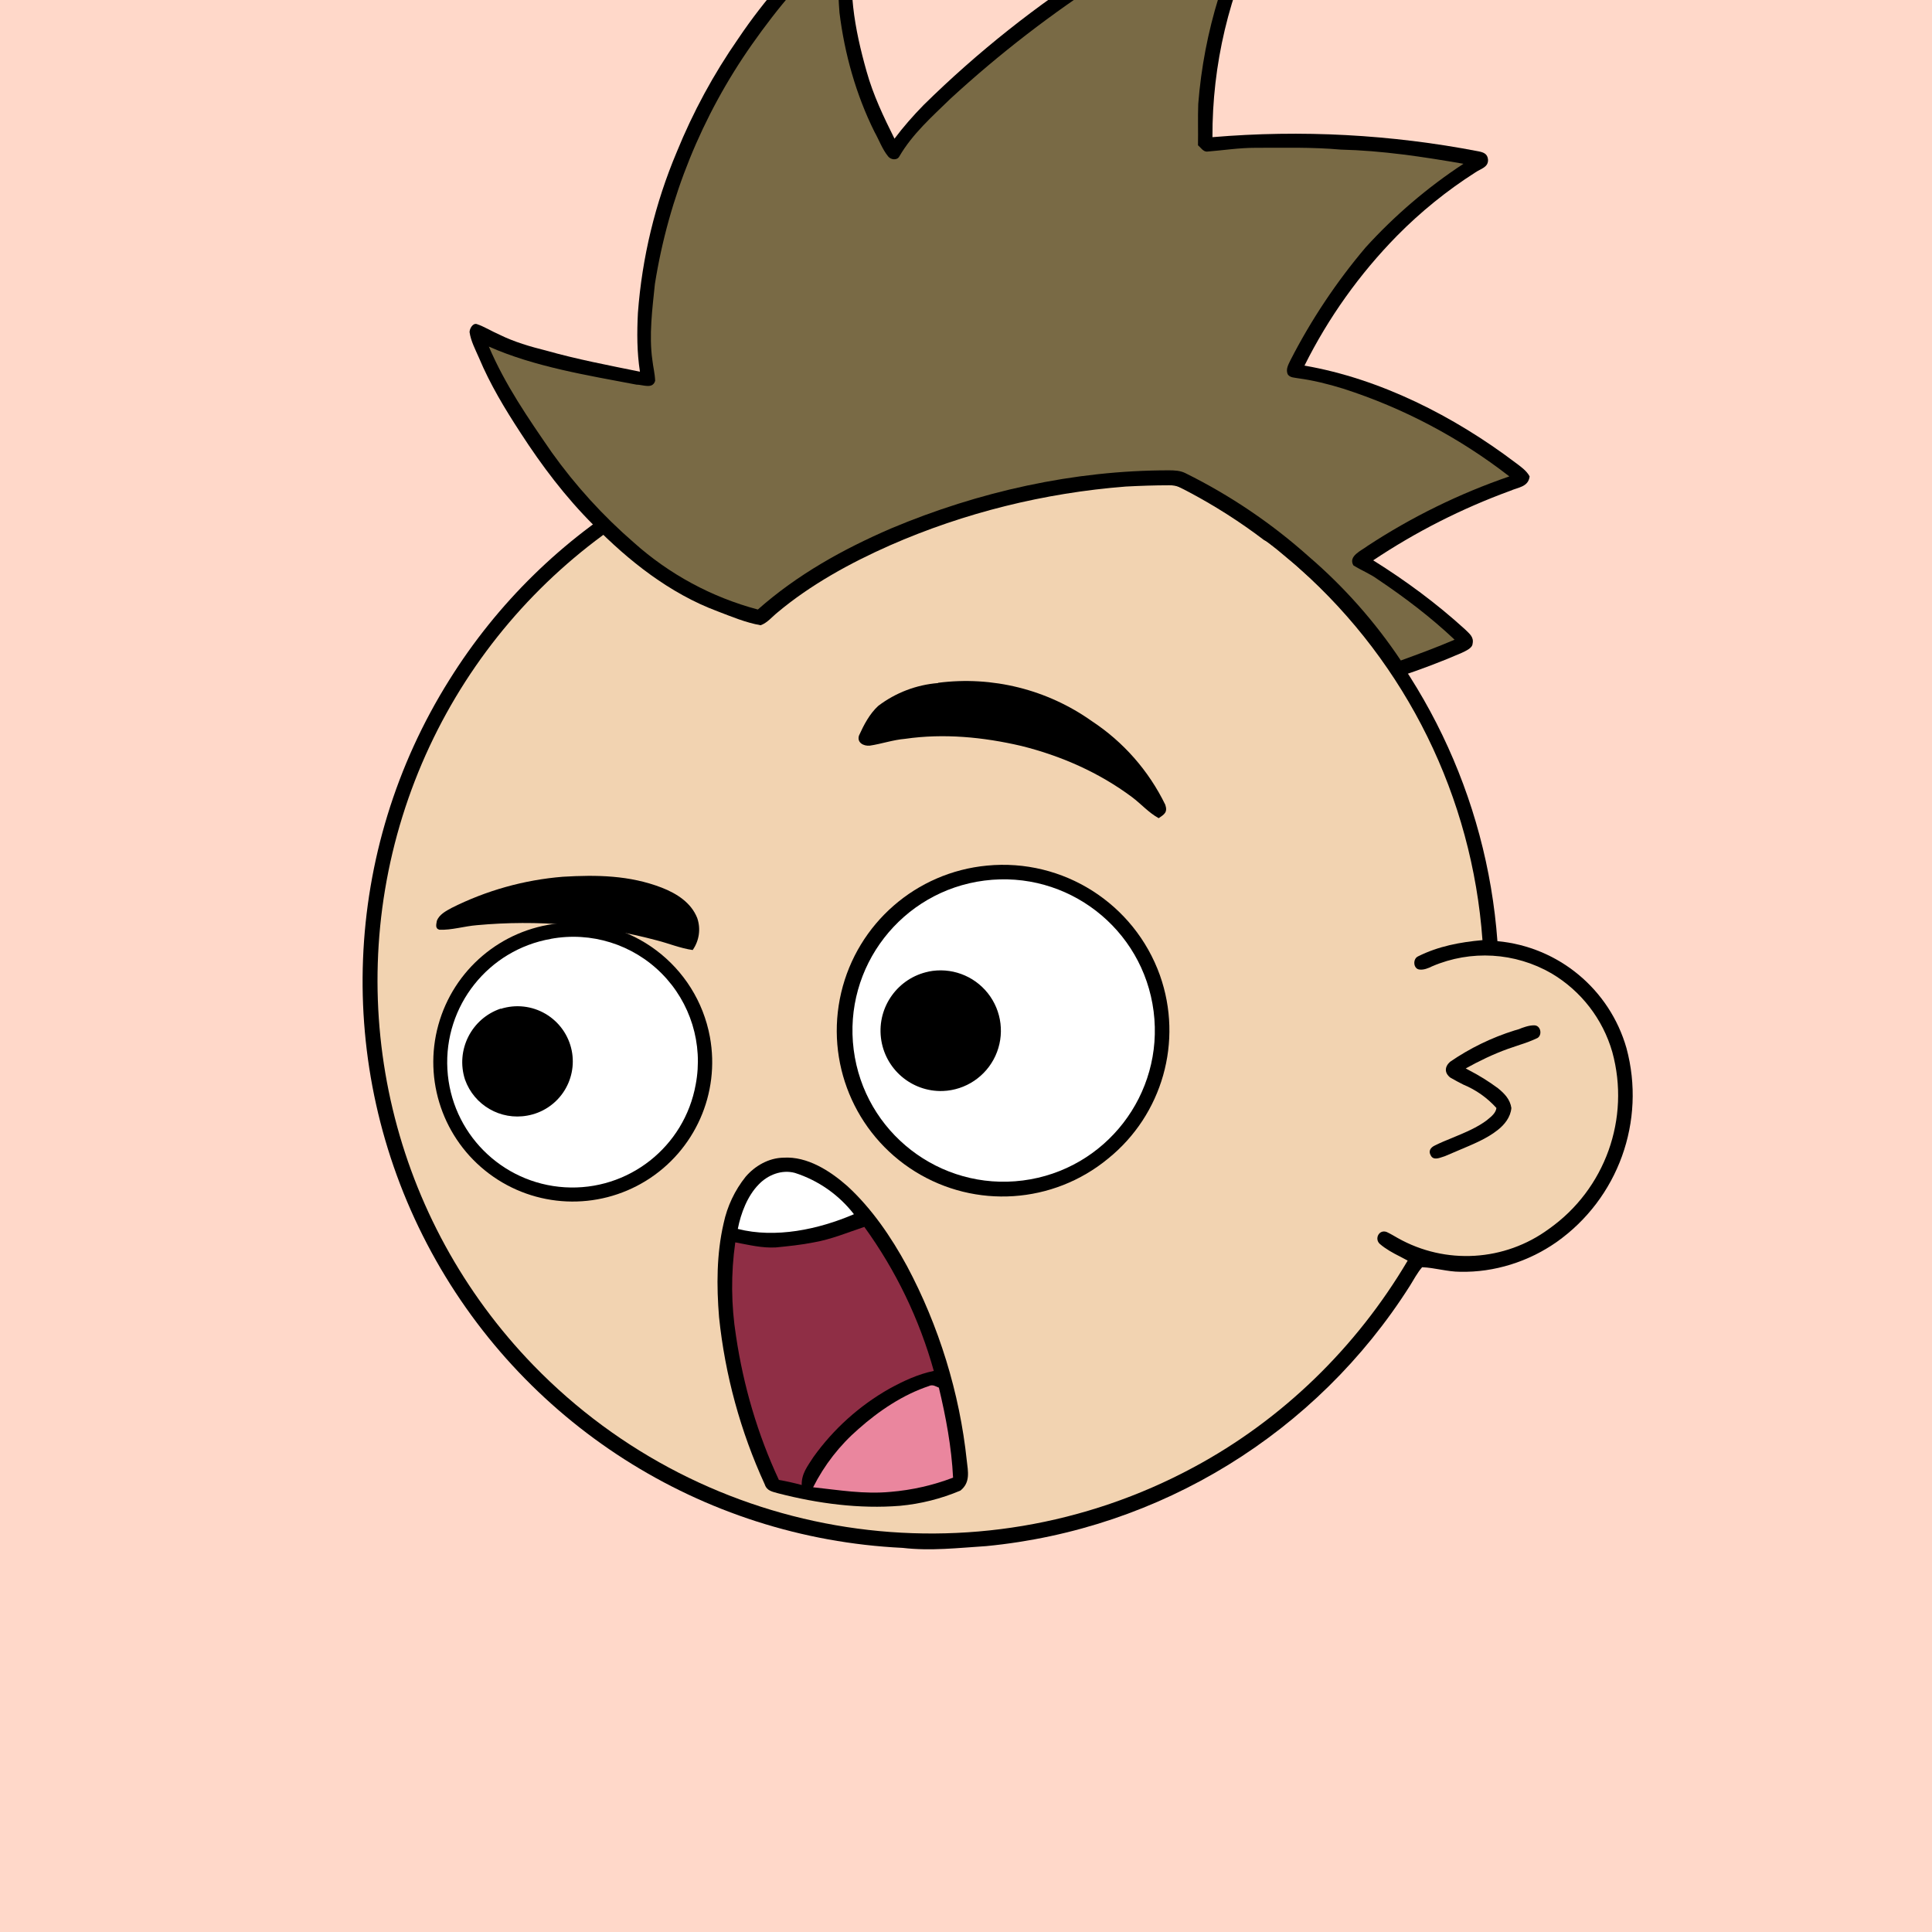
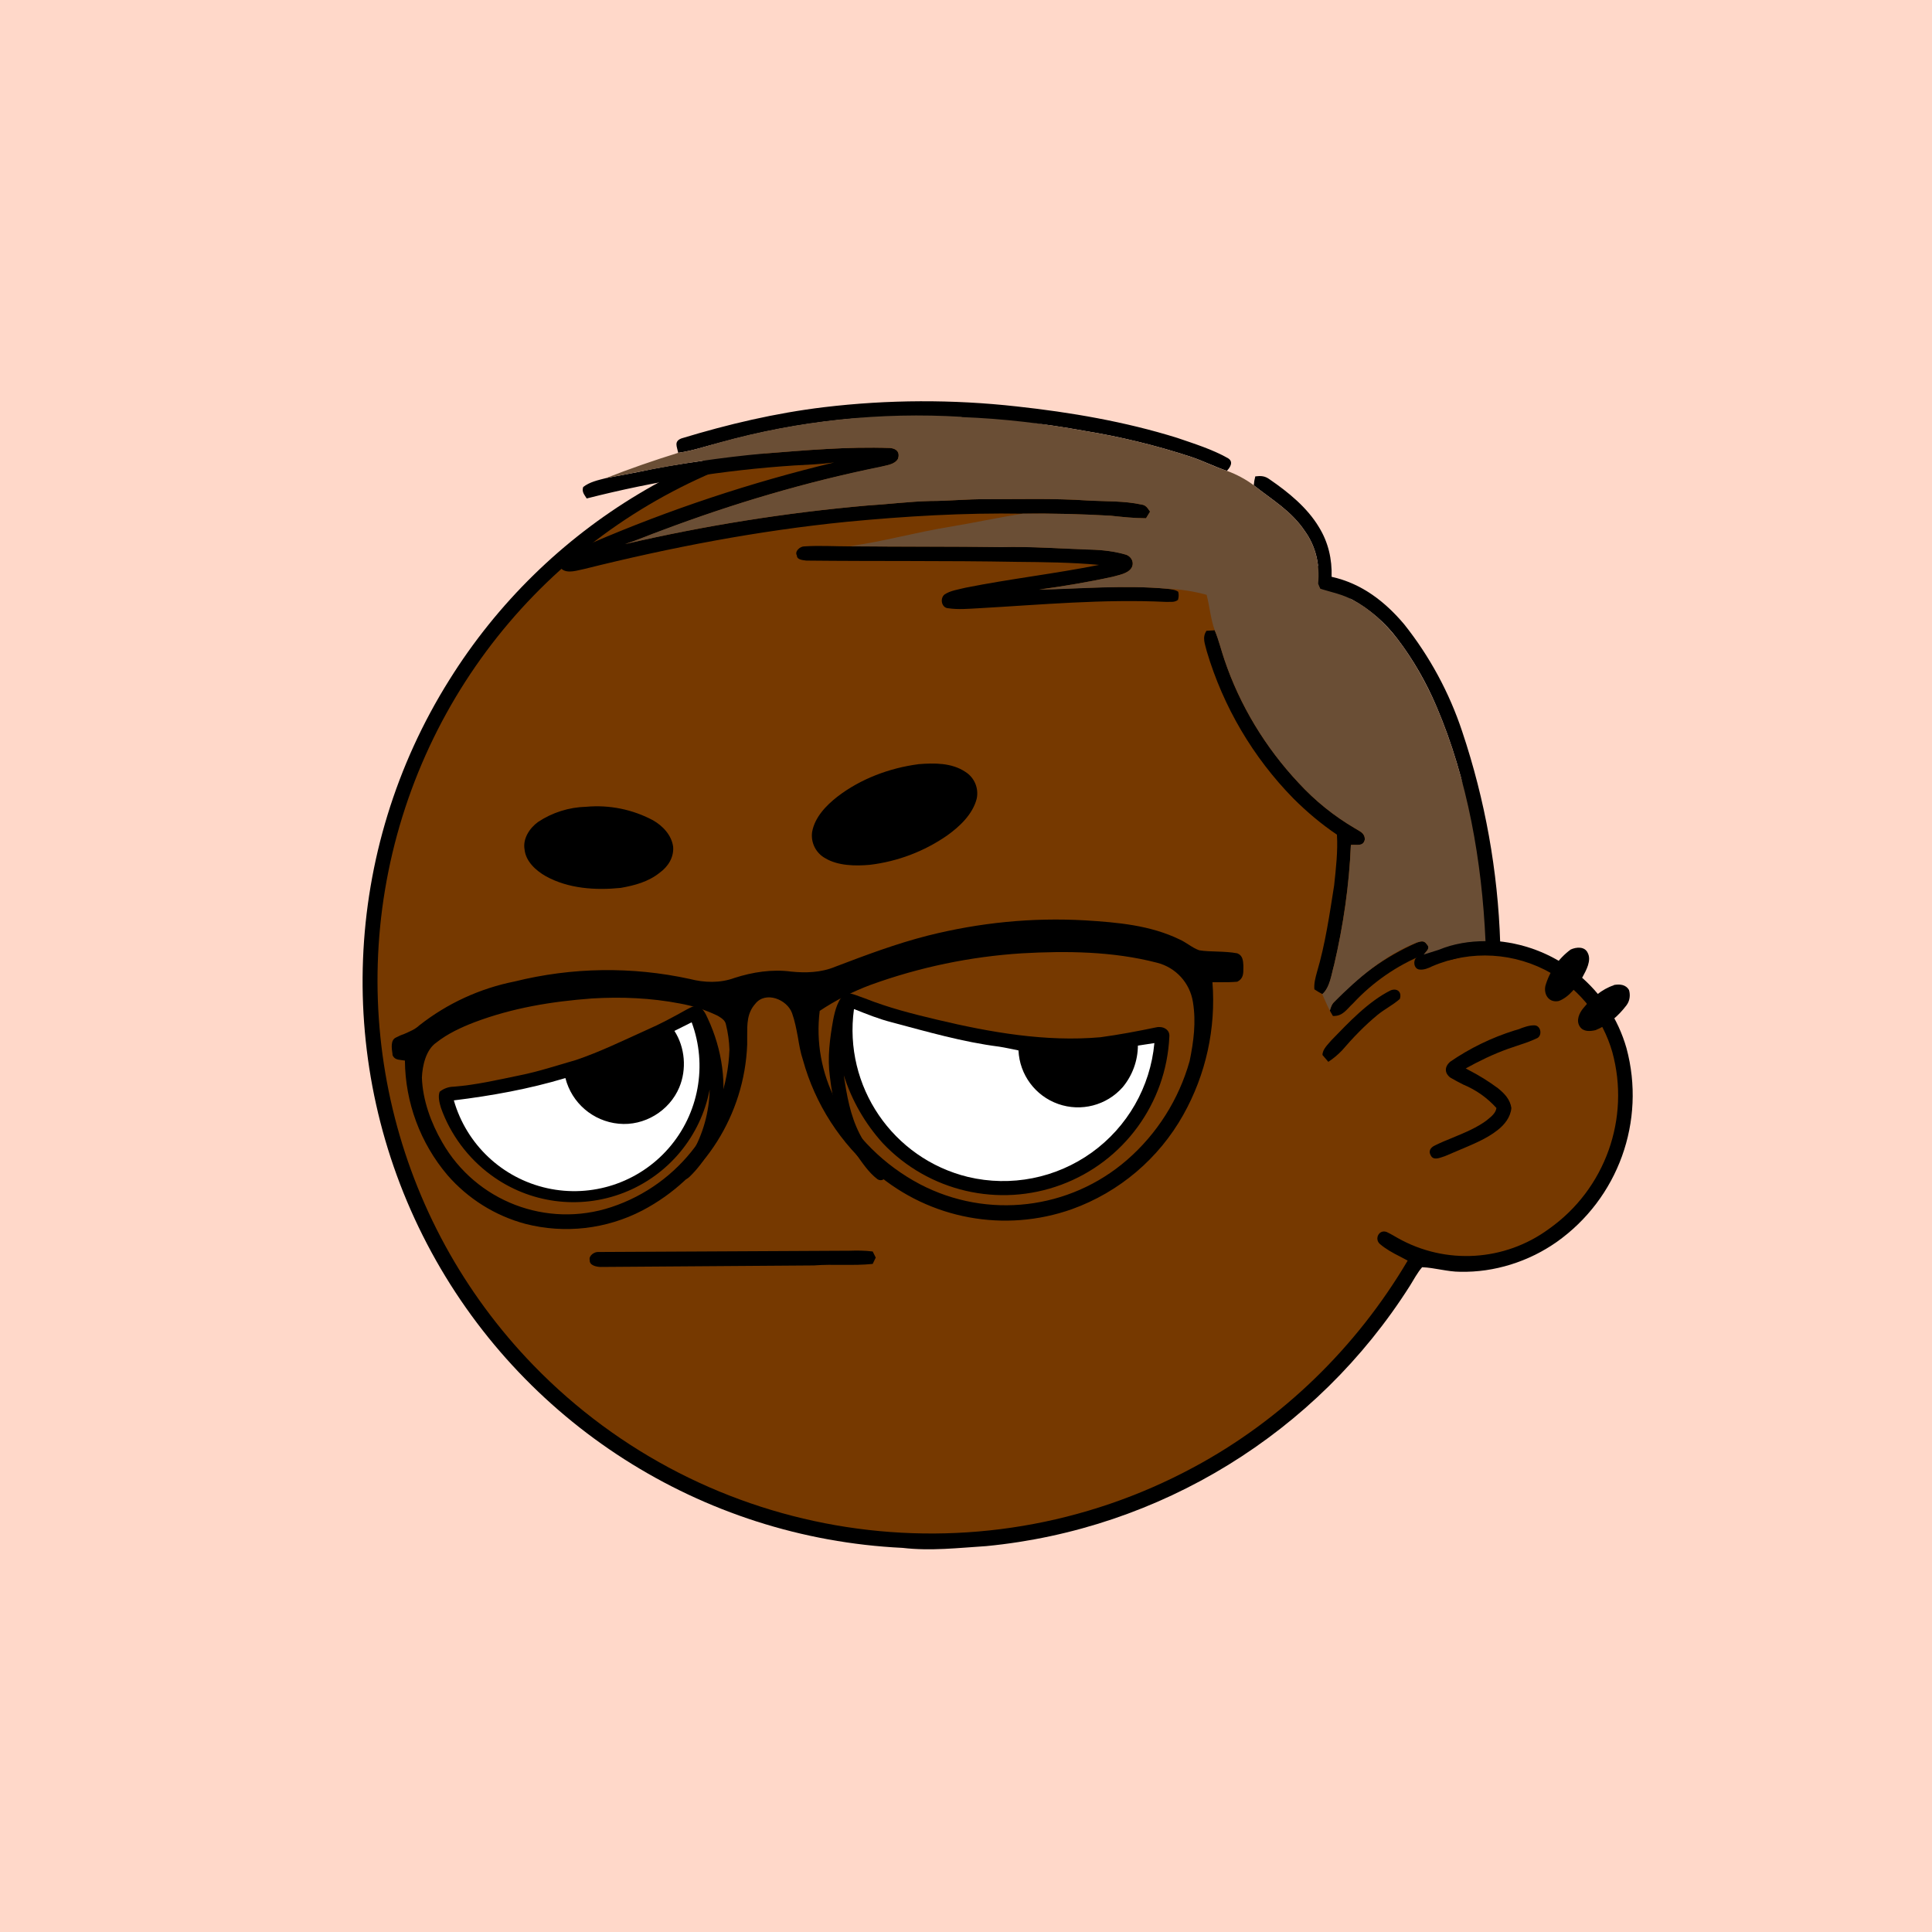
<svg xmlns="http://www.w3.org/2000/svg" viewBox="0 0 762 762" fill="none" shape-rendering="auto">
  <mask id="viewboxMask">
    <rect width="762" height="762" rx="0" ry="0" x="0" y="0" fill="#fff" />
  </mask>
  <g mask="url(#viewboxMask)">
    <rect fill="#ffd8c9" width="762" height="762" x="0" y="0" />
    <path d="M396 164.8a224.8 224.8 0 0 1 104.8 42.4c6.2 4.9 12.5 9.4 18 15a225.4 225.4 0 0 1 71.8 149 58.5 58.5 0 0 1 50.9 42.2 71 71 0 0 1-27.6 76.5c-11 7.7-24.5 12-38 11.7-5 0-10-1.6-15-1.8-1.9 2.2-3.3 4.9-4.8 7.3A223.3 223.3 0 0 1 389 609.8c-11 .7-21.9 2-33 .7a223.7 223.7 0 0 1-178.8-342.3A223.4 223.4 0 0 1 352 163.5c14.6-1.4 29.4-.3 44 1.3Z" fill="#000" />
-     <path fill-rule="evenodd" clip-rule="evenodd" d="M498.8 213.2A216 216 0 0 0 363 169c-13-.2-26.2 1.6-39 4a218 218 0 0 0-113.6 365.5 218.5 218.5 0 0 0 260.4 40.2c35-18.8 64.2-47.3 84.4-81.5l-3-1.6c-2.8-1.4-5.7-3-8-5-2.2-2-.3-5.8 2.7-4.7 1.5.7 3 1.6 4.4 2.4a55 55 0 0 0 59.6-3.6 64.5 64.5 0 0 0 25-69.8 53.1 53.1 0 0 0-24-31 52.6 52.6 0 0 0-47-2.8c-1.6.8-3.4 1.5-5 1.3-2.5-.2-2.8-4.2-.6-5.2 8-4 16.5-5.6 25.4-6.4a217 217 0 0 0-72-146.4c-4.4-4-8.7-8.1-13.9-11.3Zm107.6 196.2c2-1.2 1.3-5.1-1.4-5-2 0-4.2.8-6.2 1.6l-1.4.4a95.1 95.1 0 0 0-25.5 12.4c-2.2 2-2.2 4.4.1 6.2a92 92 0 0 0 5.2 2.8 36 36 0 0 1 13 9.2c-.2 1.9-2 3.4-3.4 4.5l-.2.2c-3.9 3-8.8 5-13.6 7-2.5 1-4.9 2-7.1 3.1-1.7.8-2.6 2.2-1.6 3.9 1 2 3.2 1.1 5 .5l.6-.2 5.4-2.3c5.4-2.3 11-4.5 15.4-8 2.7-2.1 5.1-5.1 5.4-8.7-.5-3.4-2.7-5.7-5.3-7.8a83 83 0 0 0-11.6-7.2l-1.1-.6c5.4-3 10.8-5.6 16.6-7.7l5-1.7a52 52 0 0 0 6.7-2.6Z" fill="#f2d3b1" />
+     <path fill-rule="evenodd" clip-rule="evenodd" d="M498.8 213.2A216 216 0 0 0 363 169c-13-.2-26.2 1.6-39 4a218 218 0 0 0-113.6 365.5 218.5 218.5 0 0 0 260.4 40.2c35-18.8 64.2-47.3 84.4-81.5l-3-1.6c-2.8-1.4-5.7-3-8-5-2.2-2-.3-5.8 2.7-4.7 1.5.7 3 1.6 4.4 2.4a55 55 0 0 0 59.6-3.6 64.5 64.5 0 0 0 25-69.8 53.1 53.1 0 0 0-24-31 52.6 52.6 0 0 0-47-2.8c-1.6.8-3.4 1.5-5 1.3-2.5-.2-2.8-4.2-.6-5.2 8-4 16.5-5.6 25.4-6.4a217 217 0 0 0-72-146.4c-4.4-4-8.7-8.1-13.9-11.3Zm107.6 196.2c2-1.2 1.3-5.1-1.4-5-2 0-4.2.8-6.2 1.6l-1.4.4a95.1 95.1 0 0 0-25.5 12.4c-2.2 2-2.2 4.4.1 6.2a92 92 0 0 0 5.2 2.8 36 36 0 0 1 13 9.2c-.2 1.9-2 3.4-3.4 4.5l-.2.2c-3.9 3-8.8 5-13.6 7-2.5 1-4.9 2-7.1 3.1-1.7.8-2.6 2.2-1.6 3.9 1 2 3.2 1.1 5 .5l.6-.2 5.4-2.3c5.4-2.3 11-4.5 15.4-8 2.7-2.1 5.1-5.1 5.4-8.7-.5-3.4-2.7-5.7-5.3-7.8a83 83 0 0 0-11.6-7.2l-1.1-.6c5.4-3 10.8-5.6 16.6-7.7l5-1.7a52 52 0 0 0 6.7-2.6Z" fill="#763900" />
    <g transform="translate(-161 -83)">
-       <path d="M550.3 424.4a65.7 65.7 0 0 1 68.2 43.3A65 65 0 0 1 598 540a65.4 65.4 0 1 1-47.7-115.6Z" fill="#000" />
-       <path d="M549.3 430.3a59.6 59.6 0 1 1 15.1 118.3 59.6 59.6 0 0 1-15.1-118.3Z" fill="#fff" />
-       <path d="M381.2 447A55.3 55.3 0 0 1 441 492a55 55 0 1 1-59.8-44.8Z" fill="#000" />
-       <path d="M378.2 453.3a49.1 49.1 0 0 1 57.2 57.4 49.4 49.4 0 1 1-57.1-57.4Z" fill="#fff" />
-       <path d="M527.2 466.2a23.8 23.8 0 1 1 5.7 47.1 23.8 23.8 0 0 1-5.6-47.1ZM358.5 480.9a21.8 21.8 0 0 1 28 16.5A21.7 21.7 0 0 1 369 523a21.9 21.9 0 0 1-24.6-14.2 22.3 22.3 0 0 1 14.1-28Z" fill="#000" />
+       <path d="M494.8 474.6c2.5.2 5 1.4 7.4 2.2 9.3 3.7 18.8 6.1 28.5 8.4 21 5 42.8 8.8 64.3 6.9 7.4-1 14.8-2.4 22-3.9 2.6-.6 5.5.8 5.2 3.7a65.5 65.5 0 0 1-113 42 72.5 72.5 0 0 1-15.4-26.8c1.2 8 2.5 15.7 6.2 23 3 6 7.3 11 11.6 16-1.1 1.3-2.5 3.2-4.5 2-3.6-2.7-6.2-6.8-8.8-10.4-6.2-9-8.8-19.5-10-30.2-1-7.3 0-15 1.3-22.2.7-3.6 1.9-8.7 5.2-10.7ZM436.1 479.8c2.2.8 3.2 3 4.1 5 5.6 12 7.8 26.2 4.8 39.3a41.1 41.1 0 0 1-12 23c-1.6 1.6-3.5 1.5-5.6 1.4v-3.1c2.1-2.6 4.8-4.6 6.5-7.5a52.5 52.5 0 0 0 7-25.2 54.7 54.7 0 0 1-86.3 33.7c-9-6.6-16-16-19.7-26.5-.6-2-1.2-4.4-.5-6.3a9 9 0 0 1 5.6-2c8.8-.7 17.4-2.7 26.1-4.5 7.5-1.5 14.6-3.9 22-6 9.5-3.2 18.9-7.8 28-11.9 5.3-2.3 10.3-5 15.3-7.8 1.4-.7 3-1.8 4.7-1.6Z" fill="#000" />
+       <path d="M497.9 481c5 2 9.7 3.9 14.8 5.2 13.9 3.7 28.1 7.8 42.3 9.6 2.6.4 5.2 1 7.7 1.5a23.5 23.5 0 0 0 41.1 14.5 26 26 0 0 0 6-16.4l6.5-1a59.9 59.9 0 0 1-73.5 52.8 59.7 59.7 0 0 1-45-66.1ZM433.8 486.2A49.4 49.4 0 1 1 340 517c14.8-1.8 29.7-4.5 44-8.8a24 24 0 0 0 21 18c10.1 1 20-5 23.9-14.3 3-7.1 2.3-15.8-1.9-22.3l6.8-3.4Z" fill="#fff" />
    </g>
    <g transform="translate(-161 -83)">
-       <path d="M531 352.3a85.8 85.8 0 0 1 60.6 15.1 82.9 82.9 0 0 1 29 33c1 3-.4 3.8-2.6 5.3-4-2.2-6.9-5.6-10.5-8.3-13-9.7-28-16.3-43.7-20.2-15-3.5-30.6-5-45.8-2.8-4.8.4-9.3 2-14 2.7-2.4.2-5.1-1.2-4.2-4 1.9-4.2 4.2-8.6 7.6-11.7a45 45 0 0 1 23.6-9ZM383 428.8c13.4-.8 26.3-.6 39 4.3 5.9 2.3 11.6 5.9 14 12a14 14 0 0 1-1.8 12.6c-4.9-.7-9.4-2.6-14.1-3.8a203 203 0 0 0-71-6c-5 .4-10 2-14.8 1.8-1.8-.5-1.2-2.2-1-3.5.9-2.5 3.6-3.9 5.8-5.1a119.2 119.2 0 0 1 43.9-12.3Z" fill="#000" />
+       <path d="M523.2 384.4c6.2-.5 13.1-.6 18.5 3a10 10 0 0 1 4.5 10.7c-1.6 6.1-6.7 10.9-11.6 14.4a67.6 67.6 0 0 1-30.6 11.6c-5.6.5-12.5.4-17.5-2.6a10.2 10.2 0 0 1-5.2-10.3c1-5.8 5.5-10.5 10-14 9.1-7 20.5-11.3 32-12.8ZM392.2 401.2a47 47 0 0 1 26.3 5.3c3.9 2.2 7.4 5.9 8 10.5.3 4.2-2 7.8-5.3 10.2-4.5 3.6-9.8 5-15.4 6-10 1-20.6.3-29.5-4.6-3.9-2.2-7.9-5.8-8.4-10.5-.8-4.3 2-8.5 5.3-10.9a36 36 0 0 1 19-6Z" fill="#000" />
    </g>
    <g transform="translate(-161 -83)">
-       <path d="M470 539.6c9.4-.6 18.4 5.2 25.2 11.2 9.6 8.8 17.3 20.1 23.5 31.5 12.6 23.6 20.8 50.1 23.6 76.7.5 4.4 1.5 8.7-2.5 11.9a80 80 0 0 1-23.8 6c-16 1.3-32.5-.9-48-4.9-2.4-.7-4.5-.9-5.4-3.6a210.2 210.2 0 0 1-18-65.9c-1-12.3-1-24.9 1.8-37a44.1 44.1 0 0 1 8.7-18.4c3.7-4.3 9.1-7.4 14.9-7.5Z" fill="#000" />
-       <path d="M474.5 545.6a48 48 0 0 1 23.3 16.3c-14 6-30.9 9.6-45.8 5.8 1.2-6.2 3.8-13 8.2-17.5 3.6-3.8 9.1-6 14.3-4.6Z" fill="#fff" />
-       <path d="M501.9 566.9a178.5 178.5 0 0 1 27.4 56.8c-6.3 1.3-12 4-17.5 7a93.6 93.6 0 0 0-30 27c-2.3 3.6-4.7 6.5-4.6 11-3-.8-6-1.5-9-2-8.4-18-14-37.2-16.9-56.7a124.2 124.2 0 0 1-.3-37c5.4 1 10.5 2.3 16 2 5-.5 10-1 15-2 6.9-1.2 13.3-3.9 19.9-6.1Z" fill="#8F2E45" />
-       <path d="M527.5 629.6c1.5-.6 2.5.2 3.8.7 2.8 11.7 5 23.5 5.6 35.5a90 90 0 0 1-24.6 5.6c-10.5 1-20.3-.7-30.6-1.8a75 75 0 0 1 17.9-23c8-7.1 17.6-13.6 28-17Z" fill="#EA869E" />
+       <path d="M496 576.3c3-.1 6.1-.1 9.2.3l1.2 2.4-1.2 2.5c-7.7.8-15.5 0-23.2.6l-84 .6c-1.7 0-4.6-.6-4.4-2.7-.5-1.7 1.8-3.3 3.3-3.2l99-.5Z" fill="#000" />
    </g>
    <g transform="translate(-161 -83)" />
-     <g transform="translate(-161 -83)" />
    <g transform="translate(-161 -83)">
-       <path d="M659.4 36.4c1.9-.6 3.6-1.2 5.6-.6l2.4 3c-3.4 5-6 10.5-8.7 16a180.5 180.5 0 0 0-19.5 82.3 383.4 383.4 0 0 1 105 5.6c2 .4 3.5 1 3.7 3.3.1 3-2.8 3.5-5 5a177.5 177.5 0 0 0-30.9 25 201.2 201.2 0 0 0-36.5 51.2c30 5.2 59 20 83.1 38.2 2 1.5 4.5 3.2 5.7 5.5-.5 4.2-4.6 4.3-7.7 5.7a254.4 254.4 0 0 0-54 27.4c12.8 8 25 17 36.2 27.2 1.7 1.7 3.6 3 3 5.7-.1 1.8-2.9 2.9-4.3 3.6-7.8 3.4-15.8 6.4-23.8 9.1-2.3.8-3.3 0-4.5-1.9a194.1 194.1 0 0 0-39.8-44 215.2 215.2 0 0 0-39.3-26.8c-2.6-1.3-5-2.6-8-2.5-5.7 0-11.4.2-17.1.5-32 2.5-63.6 10.3-93 23.2-15.6 6.9-31.3 15.5-44.4 26.5-2 1.6-4 4.1-6.6 5-5.8-1-11.5-3.4-17-5.5-18.8-7-35.1-19.9-49-34.1-11-11-20.3-23.3-28.7-36.3-6.2-9.5-12-19.1-16.4-29.6-1.4-3.2-3.2-6.6-3.7-10.1 0-1.3 1.2-3.6 2.8-3.2 3 1 6 2.9 9 4.2 5.9 2.9 12.1 4.7 18.5 6.3 12 3.4 24.6 5.8 36.9 8.3-1.2-7.7-1.2-15.4-.8-23.2a202 202 0 0 1 15.3-63.4 230 230 0 0 1 24.3-44.8 212.6 212.6 0 0 1 36.6-41.5c2.6-1.9 5.4-4.4 8.7-2.2 2.2 1 1.1 3.7 1 5.5-3.7 17-.4 34.6 4.3 51.2 2.6 9.3 6.7 17.9 11 26.5 3.5-4.7 7.4-9.1 11.5-13.3A420 420 0 0 1 595.1 69a344.4 344.4 0 0 1 64.3-32.7Z" fill="#000" />
-       <path d="M658.7 42.9a192.5 192.5 0 0 0-25.1 81.1c-.2 5.4 0 10.9-.1 16.3 1 .8 2 2.5 3.5 2.5 6.3-.5 12.6-1.5 19-1.5 11.3 0 22.5-.3 33.8.7 16.3.4 32.3 2.8 48.4 5.6a202 202 0 0 0-38.6 33A234.2 234.2 0 0 0 670 225c-.8 1.7-2.1 3.8-1 5.8 1 1.2 2.5 1.1 4 1.4 6 .8 12 2.3 17.8 4.1a213.3 213.3 0 0 1 65.5 34.6 250.2 250.2 0 0 0-55.9 27.4c-2.3 1.8-7.8 4-5.6 7.7 3.2 2 6.6 3.3 9.6 5.5 10.6 7.1 21 15 30.3 23.8-7 3-14 5.6-21.2 8.2a201.2 201.2 0 0 0-36.2-40.9 218.3 218.3 0 0 0-48.8-33c-2-1-4.2-1.1-6.5-1.1-37.5 0-75 8.4-109.5 22.9-19 8.2-37 18.2-52.6 32A119.3 119.3 0 0 1 411 297a204 204 0 0 1-32.4-35.6c-9.3-13.5-18.3-26.5-24.8-41.7 18.1 8 38.8 11.3 58.2 15 2.6 0 6.4 1.9 7.4-1.5-.1-2.8-.8-5.5-1.1-8.2-1.4-9.7 0-20.3 1-30a225.9 225.9 0 0 1 38.3-94.5C467.8 86 479 72.5 492.7 61c-1.4 8.9-1.3 18-.6 27 2 16.2 6.5 32.3 13.8 47 1.8 3.2 3.1 6.9 5.4 9.7 1 1.3 3.5 1.7 4.4 0 5.2-8.9 12.8-15.6 20.2-22.8A455.5 455.5 0 0 1 598 74c19.3-12 39.5-23.2 60.7-31.2Z" fill="#796a45" />
+       <path fill-rule="evenodd" clip-rule="evenodd" d="M589 446c12.8.8 25.7 1.9 37.4 7.6 1.1.5 2.2 1.2 3.3 1.9 1.4.9 2.8 1.8 4.3 2.3 2.3.4 4.7.4 7 .5 2.7.1 5.4.2 8 .7 2.1.8 2.3 2.8 2.4 4.8v1c0 2.2 0 4.2-2.4 5.4-2.2.2-4.4.2-6.6.2h-3.2a92.2 92.2 0 0 1-11.5 52.3 82.3 82.3 0 0 1-43.9 37.2 78.7 78.7 0 0 1-77.4-14.3 88.7 88.7 0 0 1-28.7-44.5c-1-3-1.5-6-2-9-.6-3.2-1.2-6.4-2.3-9.5-2-5.5-10.5-8.8-14.5-3.7-3.3 3.7-3.2 8-3.2 12.6v3.5a77.3 77.3 0 0 1-41.3 65.4 65 65 0 0 1-46.2 5.3 62 62 0 0 1-30.7-19.2 70.8 70.8 0 0 1-16.8-45.2l-1.5-.2c-1.4-.2-2.7-.3-3.4-2v-.4c-.3-2.1-.9-5.5 1.4-6.5 1-.5 2-1 3-1.3 2.2-1 4.4-1.8 6.2-3.5a88.9 88.9 0 0 1 37.6-17.3 152 152 0 0 1 69-1c5.8 1.5 12 1.7 17.7-.4 7.1-2.3 14.9-3.5 22.3-2.5 5.8.6 11.9.4 17.4-1.9 12.1-4.6 24-9.1 36.6-12.3 20.3-5.1 41-7.2 62-6Zm-25 13c17.6-1 36-.8 53.3 3.7a19 19 0 0 1 14.2 15.5c1.3 7.9.3 15.5-1.3 23.3a80.6 80.6 0 0 1-24.7 39 73 73 0 0 1-81.6 9.6 80 80 0 0 1-33.2-32.9 60.6 60.6 0 0 1-6.4-35.5 98 98 0 0 1 20.2-10.3A214.9 214.9 0 0 1 564 459Zm-134.8 19.8c-11.4-2.2-23-2.7-34.7-2-16 1.2-31.3 3.7-46.4 9.4-5.2 2-10.6 4.5-15 8-4.1 2.8-5.5 9.1-5.7 13.8.3 8.9 3.6 17.9 8 25.5a56.4 56.4 0 0 0 66.7 25.6 68 68 0 0 0 46.6-62.1 47 47 0 0 0-1.4-10c-.3-1.6-1.8-2.5-3.1-3.3l-.6-.3a57.8 57.8 0 0 0-14.4-4.6Z" fill="#000" />
    </g>
-     <g transform="translate(-161 -83)" />
+     <g transform="translate(-161 -83)">
+       <g fill="#000">
+         <path d="M562 243.3c21.2 2.3 42.8 6 63.3 12.4 6.7 2.3 13.8 4.5 20 8 2.3 1.4 1 3.5-.4 5-4.8-1.6-9.3-3.9-14.1-5.5a278 278 0 0 0-42.3-10.3c-16-2.9-32-4.8-48.2-5.4a290.6 290.6 0 0 0-95 10c-5.7 1.4-11 3.3-16.8 4.1-.5-2.5-1.8-4.5 1.3-5.7 18.4-5.6 37.1-10 56.2-12.3a331 331 0 0 1 76-.3Z" />
+         <path d="M512 259.7c2.6.2 4 1.7 3.2 4.2-1.3 2.4-4.7 2.6-7 3.3-29.4 5.9-58 14.4-86 25-5 1.7-9.7 3.8-14.7 5.4a690 690 0 0 1 95.3-15.2c8.4-.5 16.8-1.6 25.2-1.8 7.4 0 14.6-.8 22-.7 13.3 0 26.7-.4 40 .5 7 .4 14.4.1 21.2 1.6 1.8.2 2.4 1.4 3.4 2.8l-1.6 2.6c-4.7 0-9.3-.5-14-1-11.5-.6-23-1-34.6-.8-23.1-.4-46.4 1-69.4 3.2-35 3.5-69.4 10.1-103.5 18.6-2.7.5-6.6 2-9 0-.5-1.3-.8-3.5.5-4.4 3.3-2.5 7.5-4 11.3-5.8a591.6 591.6 0 0 1 95.7-31.8c-5.3.7-10.7.9-16 1.2a450.6 450.6 0 0 0-81.6 13c-.9-1.5-2-2.5-1.4-4.5 2.5-2 5.8-2.7 8.9-3.5l12.6-2.4c16.4-3.6 33-5.5 49.7-7.3 16.5-1.3 32.9-2.8 49.9-2.2ZM656 270.9c2.4-.3 3.9-.2 5.8 1.2 7.3 5 14.8 11.1 19.4 18.8 3.7 6 5.2 12.6 5 19.6 11.8 2.6 21 9.7 28.6 18.7a137.3 137.3 0 0 1 22.9 42.3 292 292 0 0 1 15 83.5c.1 2.2-.7 4-2.9 4.5-3.9.2-7.7-.2-11.6.8-2.7.5-6 2-8.7 1.3-.4-1.3-.8-2.6-1-4 5.8-2.4 12-3.4 18.4-3.4-1.5-31.3-7-63.8-19.4-92.7-4-9.4-9.2-18.5-15.4-26.6a56.6 56.6 0 0 0-17.6-15.3c-4-2.2-8.3-3-12.8-4.4l-.8-2c.7-7.5-.9-14.7-5.3-20.8-5.4-8-12.8-12.2-20.1-18 .1-1.2.3-2.4.6-3.5Z" />
+         <path d="M478.2 298.5c6-.4 12 0 18 0 20 .2 39.9 0 59.8.2 11.7-.2 23.3.7 35 1 4.8.3 9.7.6 14.2 2.1 2.2.8 3.3 3.3 2 5.3-1.5 2.2-5 2.7-7.4 3.4-9.6 2.1-19.3 3.7-29 5 16.7-.4 33.9-1.8 50.5-.3 1.4.3 3.2.3 4.4 1.2.3 1.1.2 2.2-.1 3.2-1.4 1.1-3 .7-4.6.8-24.9-1.2-49.2 1.1-74 2.5-4 .2-8 .6-12 0-2.6-.1-3.4-3.8-1.5-5.4 2.3-1.6 5.6-2 8.3-2.7 17.5-3.5 35.2-5.5 52.7-9-10.8-1-21.7-1.1-32.5-1.2-27.7-.5-55.4-.2-83-.5-1.4-.2-3.7-.3-3.7-2-1-1.6 1.2-3.6 2.9-3.6ZM636.8 331.8l3.3-.2c1.6 3.8 2.5 7.7 3.8 11.5 6 18.1 16.3 34.8 29.3 48.7a96 96 0 0 0 22.2 17.9c1.8 1.2 3.9 1.8 3.9 4.4-.6 3-3.2 1.9-5.5 2.1-.7 15.9-3 31.9-6.6 47.3-1.1 3.8-1.6 8.9-4.6 11.6a31 31 0 0 1-3.2-1.9c-.2-2.3.4-4.5 1-6.7 3.3-11.1 5-22.9 6.8-34.3.7-6.6 1.5-13.4 1.1-20-6.2-4.2-11.9-9-17.2-14.3A139.7 139.7 0 0 1 637 340c-.7-3-2-5.5-.1-8.3ZM723.6 455.3c1.8 1.7-.1 2.9-1.1 4.2a78.3 78.3 0 0 0-27.8 19.2c-2.6 2.4-4.1 5.2-8 5l-1.2-2.1c.4-1.3.7-2.5 1.7-3.4a97.8 97.8 0 0 1 32.6-23.4c1.5-.5 2.8-1 3.9.5ZM709.5 473.6c2.6-1 4.5.7 3.6 3.4-2.7 2.4-6 4-8.8 6.3-5.1 4.2-9.7 9-14 14a31 31 0 0 1-5.4 4.5l-2.3-2.7c0-2.3 2.2-4.2 3.6-5.9 6.8-7 14.5-15.2 23.3-19.6Z" />
+       </g>
+       <path d="M540.3 247.5c16.2.6 32.3 2.5 48.2 5.4a278 278 0 0 1 42.3 10.3c4.8 1.6 9.3 4 14.1 5.5 3.8 1.4 7.4 3.3 10.6 5.7 7.3 5.8 14.7 10 20.1 18 4.4 6.1 6 13.3 5.3 20.8l.8 2c4.5 1.4 8.8 2.2 12.8 4.4 7 3.6 12.7 9.2 17.6 15.3 6.2 8.1 11.3 17.2 15.4 26.6 12.4 29 18 61.4 19.4 92.7-6.4 0-12.6 1-18.4 3.4l-6 1.9c1-1.3 2.9-2.5 1.1-4.2-1-1.5-2.3-1-3.8-.6-13 5.2-22.9 13.9-32.6 23.5-1 1-1.3 2.1-1.7 3.4-1.1-2.1-2-4.3-3-6.5 3.1-2.7 3.6-7.8 4.7-11.6 3.6-15.4 6-31.4 6.6-47.2 2.3-.3 4.9.7 5.5-2.2 0-2.7-2-3.2-3.9-4.4a96 96 0 0 1-22.2-17.9 134.3 134.3 0 0 1-29.3-48.7c-1.3-3.8-2.2-7.7-3.8-11.5-1.6-4.4-2-9.4-3.2-14a68.4 68.4 0 0 0-15.6-2.4c-16.6-1.5-33.8 0-50.5.4 9.7-1.4 19.4-3 29-5.1 2.4-.7 5.9-1.2 7.4-3.4 1.3-2 .2-4.5-2-5.3a54.3 54.3 0 0 0-14.2-2c-11.7-.4-23.3-1.3-35-1-20-.3-39.9-.1-59.8-.4 13.2-1.8 26.1-5.5 39.3-7.6 9.6-1.6 19.2-3.7 28.9-5.2a494 494 0 0 1 34.6.8c4.7.5 9.3 1 14 1l1.6-2.6c-1-1.4-1.6-2.6-3.4-2.8-6.8-1.5-14.2-1.2-21.2-1.6-13.3-.9-26.7-.5-40-.5-7.4-.1-14.6.7-22 .7-8.4.2-16.8 1.3-25.2 1.8a690 690 0 0 0-95.3 15.2c5-1.6 9.8-3.7 14.7-5.5 28-10.5 56.6-19 86-25 2.3-.6 5.7-.8 7-3.2.8-2.5-.6-4-3.1-4.2-17-.6-33.4.9-50 2.2a462.4 462.4 0 0 0-49.6 7.3l-12.6 2.4c9.4-3.7 18.9-7 28.6-10 5.8-.8 11.1-2.7 16.7-4.2a290.6 290.6 0 0 1 95.1-10Z" fill="#6a4e35" />
+     </g>
+     <g transform="translate(-161 -83)">
+       <path d="M780.5 457.5c2.2-1 5.5-1.3 6.7 1.3 1.6 3-.6 6.9-2 9.5-2.1 3.6-5.3 8-9.4 9.5-3.7.8-6-2.3-5.3-5.9a27.2 27.2 0 0 1 10-14.4ZM797.5 471.5c2.2-.4 4.7-.3 6 2 .6 2 .3 4.3-1 6-3.1 4.1-7.4 7.9-12.2 9.8-2.2.5-4.8.7-6.2-1.4-1.6-2.4-.2-5.4 1.4-7.3 3.1-3.8 7.3-7.5 12-9Z" fill="#000" />
+     </g>
  </g>
</svg>
